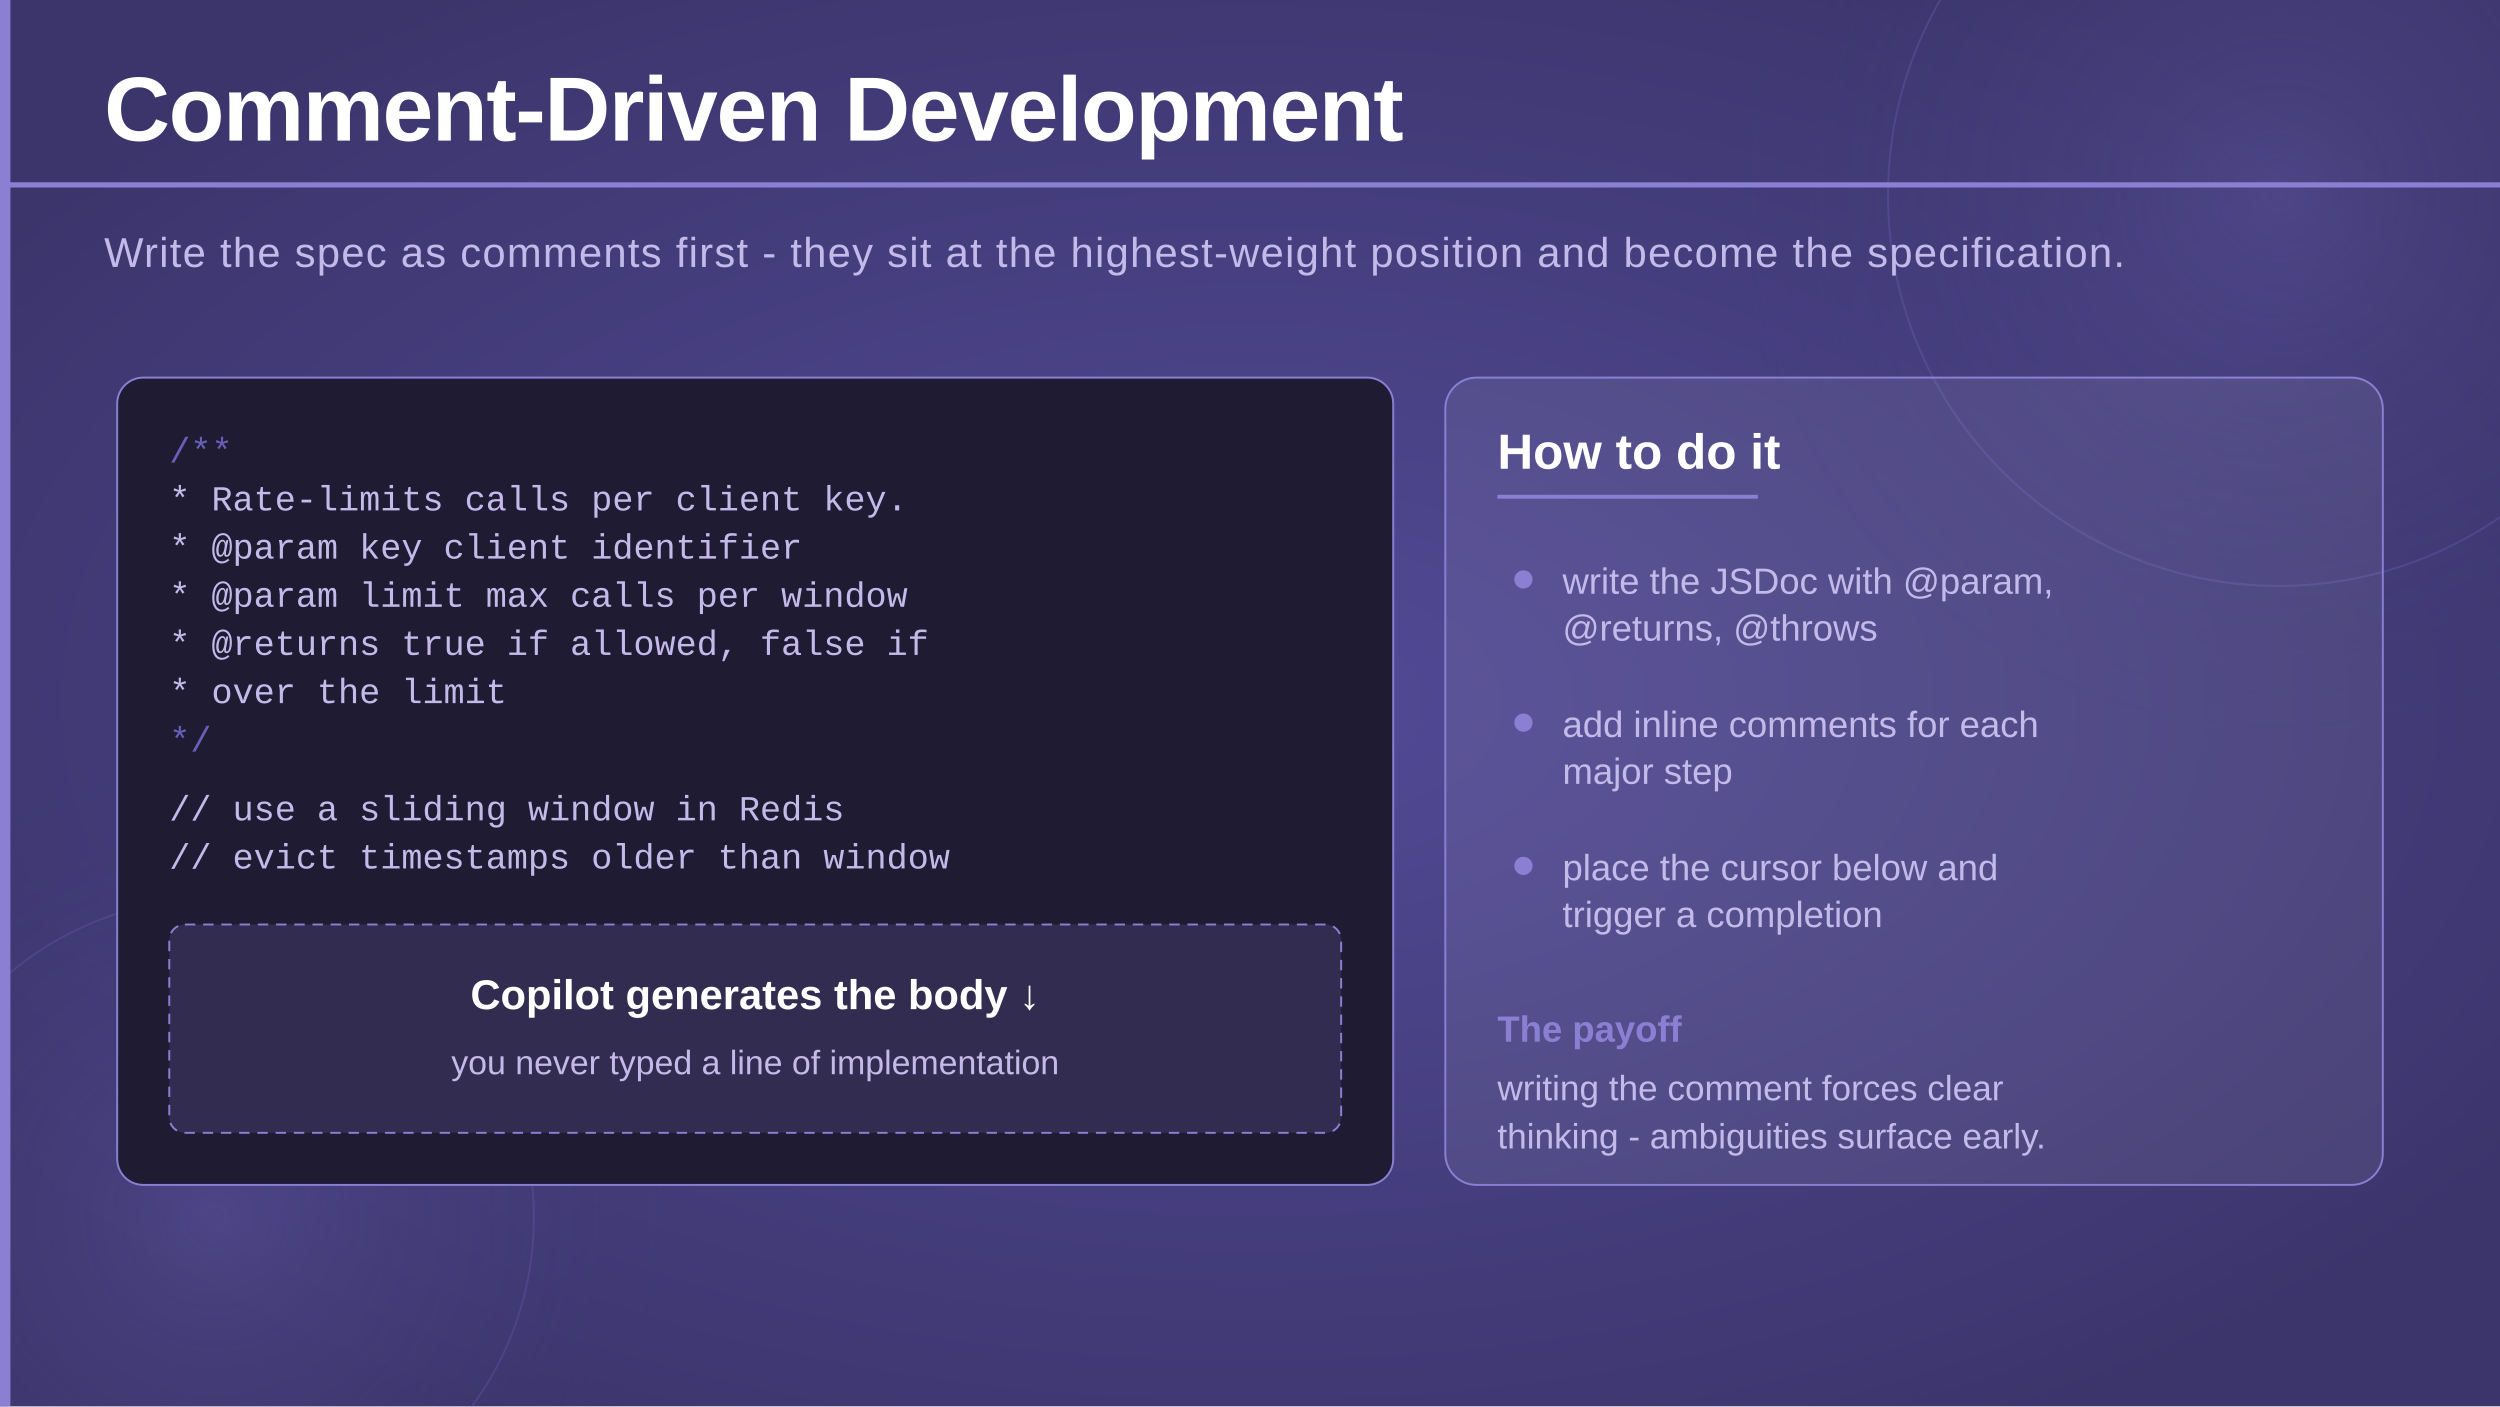
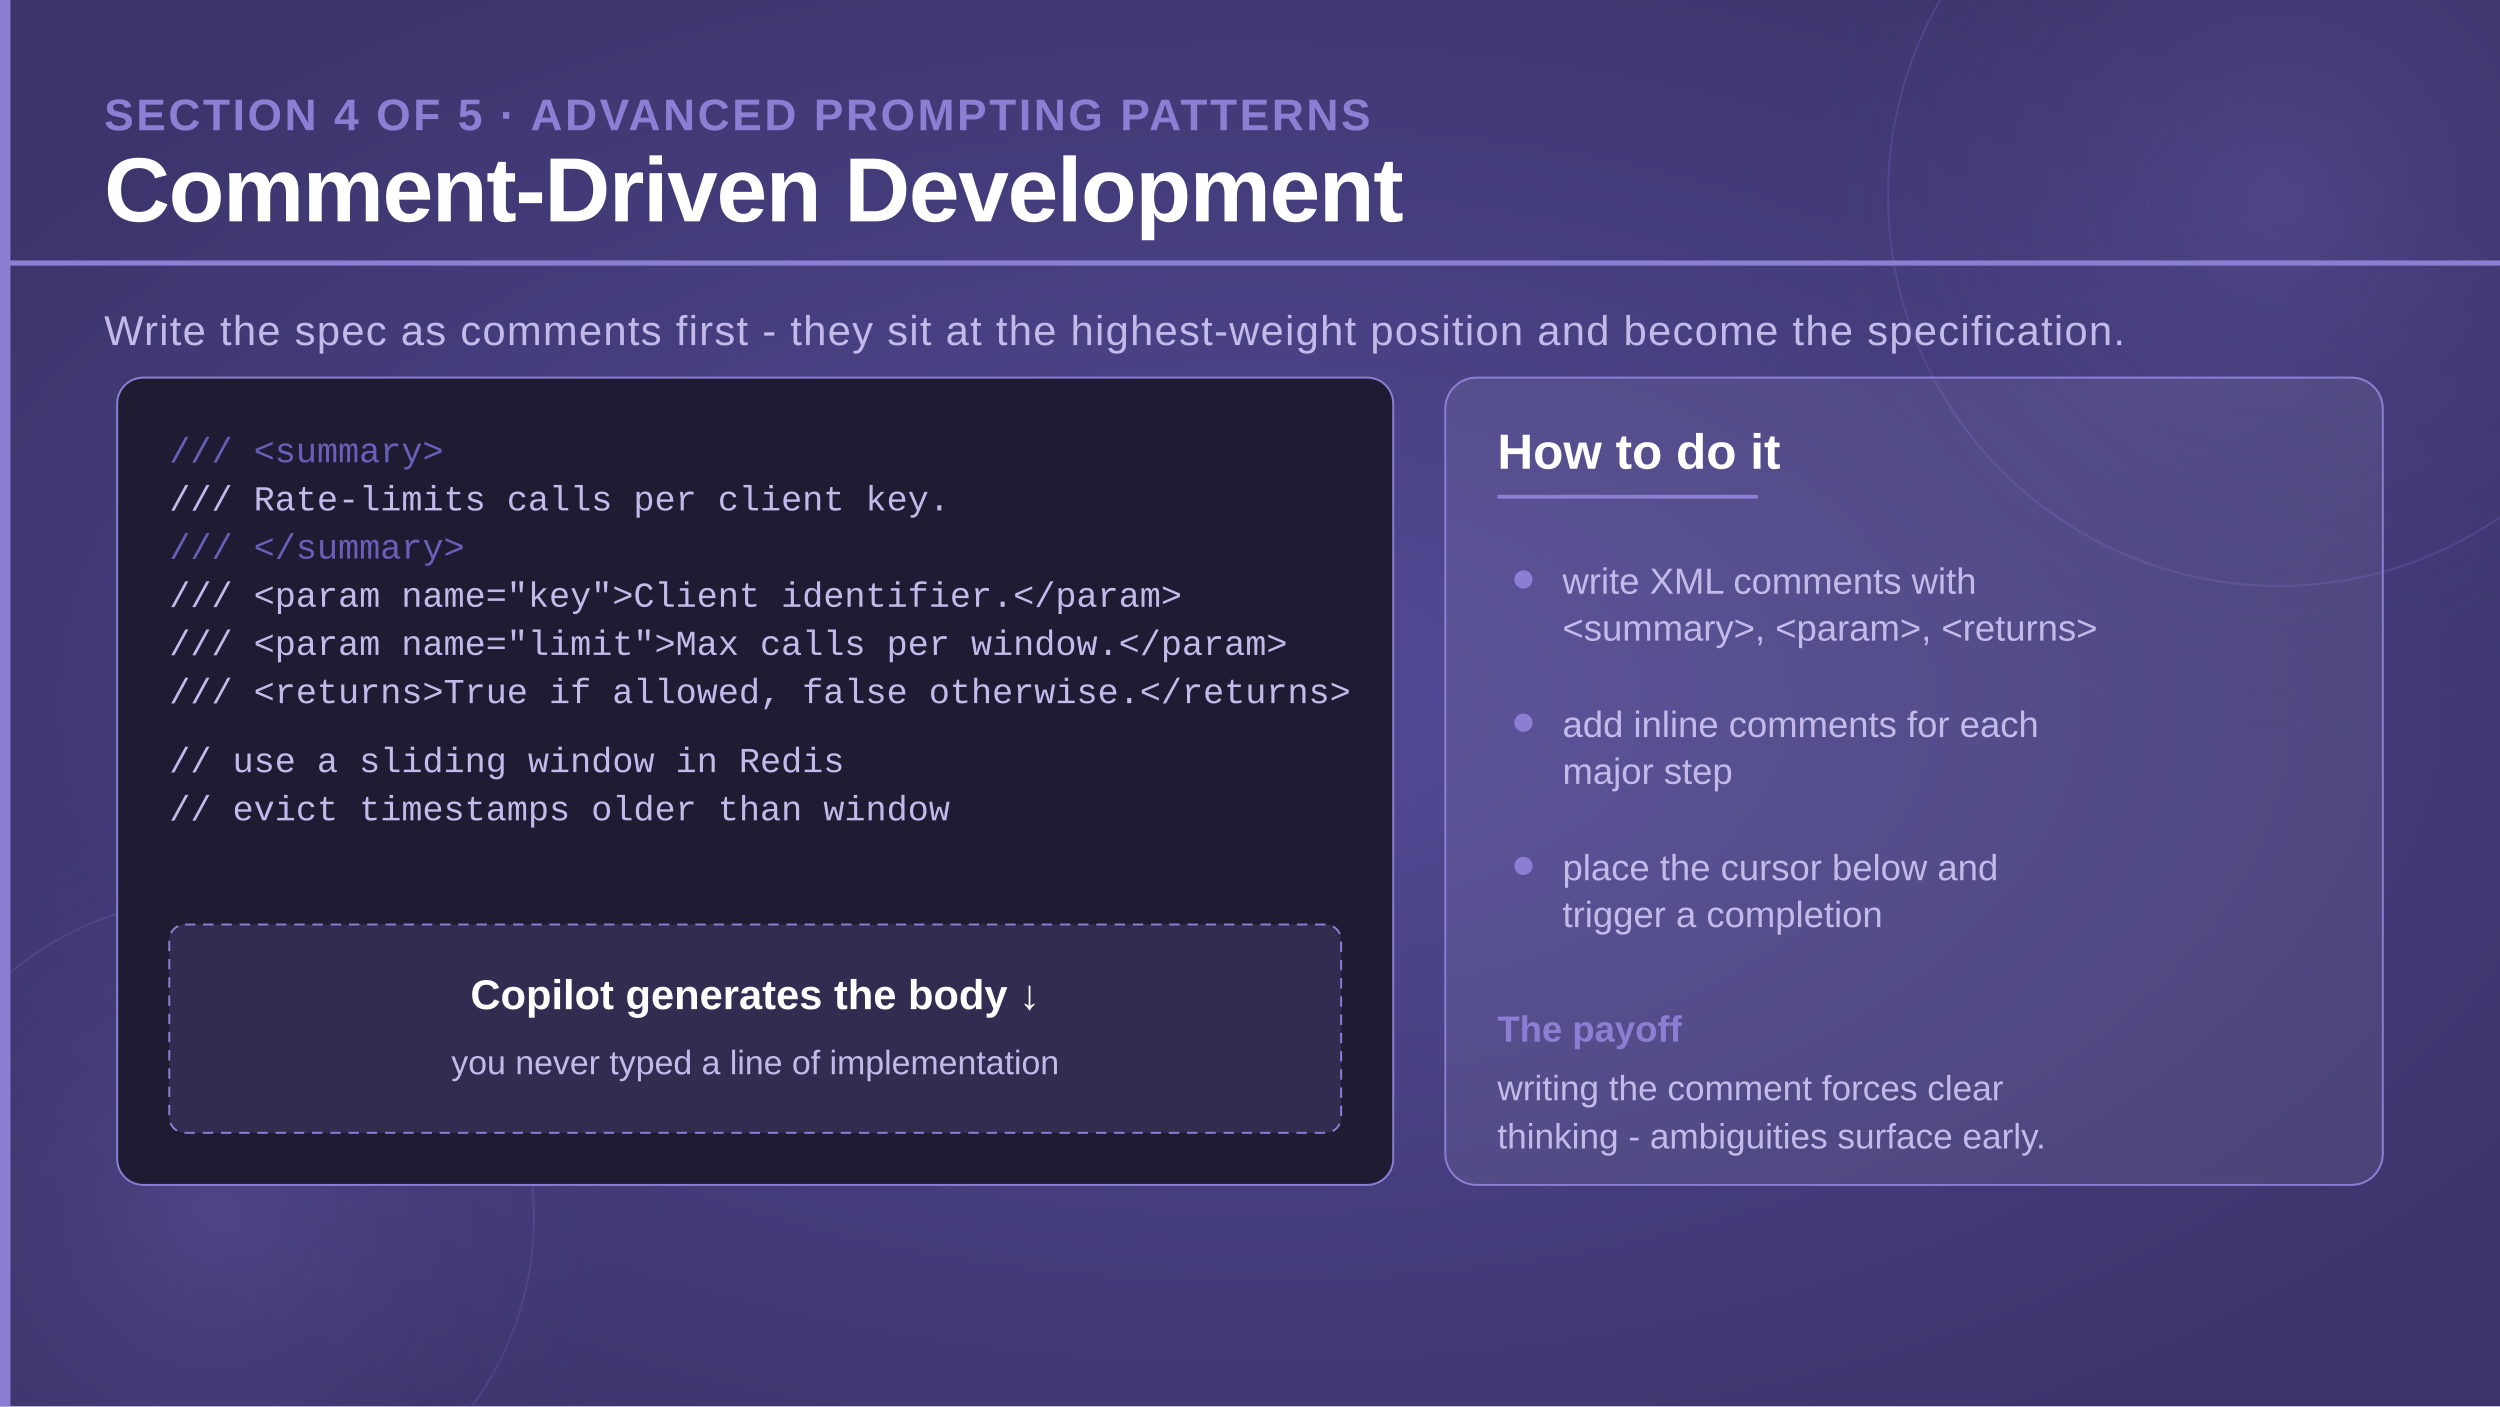
<svg xmlns="http://www.w3.org/2000/svg" viewBox="0 0 1920 1080" width="1920" height="1080">
  <defs>
    <radialGradient id="bgGlow" cx="50%" cy="50%" r="60%">
      <stop offset="0%" stop-color="#524a96" stop-opacity="1" />
      <stop offset="100%" stop-color="#3c356c" stop-opacity="1" />
    </radialGradient>
    <radialGradient id="circleGlow" cx="50%" cy="50%" r="50%">
      <stop offset="0%" stop-color="#7c70c8" stop-opacity="0.25" />
      <stop offset="100%" stop-color="#3c356c" stop-opacity="0" />
    </radialGradient>
  </defs>
  <rect width="1920" height="1080" fill="url(#bgGlow)" />
  <circle cx="1750" cy="150" r="420" fill="url(#circleGlow)" />
  <circle cx="1750" cy="150" r="300" fill="none" stroke="#6a5fb8" stroke-width="1.5" opacity="0.35" />
  <circle cx="165" cy="935" r="350" fill="url(#circleGlow)" />
  <circle cx="165" cy="935" r="245" fill="none" stroke="#6a5fb8" stroke-width="1.5" opacity="0.3" />
  <rect x="0" y="0" width="8" height="1080" fill="#8b7fd4" />
-   <text x="80" y="108" font-family="'Segoe UI', 'Helvetica Neue', Arial, sans-serif" font-size="70" font-weight="700" fill="#ffffff" letter-spacing="-1">Comment-Driven Development</text>
-   <rect x="0" y="140" width="1920" height="4" fill="#8b7fd4" />
-   <text x="80" y="205" font-family="'Segoe UI', 'Helvetica Neue', Arial, sans-serif" font-size="32" font-weight="300" fill="#c4baea" letter-spacing="1">
+   <text x="80" y="100" font-family="'Segoe UI', 'Helvetica Neue', Arial, sans-serif" font-size="34" font-weight="700" fill="#8b7fd4" letter-spacing="2">SECTION 4 OF 5 · ADVANCED PROMPTING PATTERNS</text>
+   <text x="80" y="170" font-family="'Segoe UI', 'Helvetica Neue', Arial, sans-serif" font-size="70" font-weight="700" fill="#ffffff" letter-spacing="-1">Comment-Driven Development</text>
+   <rect x="0" y="200" width="1920" height="4" fill="#8b7fd4" />
+   <text x="80" y="265" font-family="'Segoe UI', 'Helvetica Neue', Arial, sans-serif" font-size="32" font-weight="300" fill="#c4baea" letter-spacing="1">
    Write the spec as comments first - they sit at the highest-weight position and become the specification.
  </text>
  <rect x="90" y="290" width="980" height="620" rx="20" fill="#1e1b33" stroke="#8b7fd4" stroke-width="1.5" />
-   <text x="130" y="355" font-family="'Consolas', 'Courier New', monospace" font-size="27" fill="#6a5fb8">/**</text>
-   <text x="130" y="392" font-family="'Consolas', 'Courier New', monospace" font-size="27" fill="#c4baea"> * Rate-limits calls per client key.</text>
-   <text x="130" y="429" font-family="'Consolas', 'Courier New', monospace" font-size="27" fill="#c4baea"> * @param key   client identifier</text>
-   <text x="130" y="466" font-family="'Consolas', 'Courier New', monospace" font-size="27" fill="#c4baea"> * @param limit max calls per window</text>
-   <text x="130" y="503" font-family="'Consolas', 'Courier New', monospace" font-size="27" fill="#c4baea"> * @returns true if allowed, false if</text>
-   <text x="130" y="540" font-family="'Consolas', 'Courier New', monospace" font-size="27" fill="#c4baea"> *          over the limit</text>
-   <text x="130" y="577" font-family="'Consolas', 'Courier New', monospace" font-size="27" fill="#6a5fb8"> */</text>
-   <text x="130" y="630" font-family="'Consolas', 'Courier New', monospace" font-size="27" fill="#c4baea">// use a sliding window in Redis</text>
-   <text x="130" y="667" font-family="'Consolas', 'Courier New', monospace" font-size="27" fill="#c4baea">// evict timestamps older than window</text>
+   <text x="130" y="355" font-family="'Consolas', 'Courier New', monospace" font-size="27" fill="#6a5fb8">/// &lt;summary&gt;</text>
+   <text x="130" y="392" font-family="'Consolas', 'Courier New', monospace" font-size="27" fill="#c4baea">/// Rate-limits calls per client key.</text>
+   <text x="130" y="429" font-family="'Consolas', 'Courier New', monospace" font-size="27" fill="#6a5fb8">/// &lt;/summary&gt;</text>
+   <text x="130" y="466" font-family="'Consolas', 'Courier New', monospace" font-size="27" fill="#c4baea">/// &lt;param name="key"&gt;Client identifier.&lt;/param&gt;</text>
+   <text x="130" y="503" font-family="'Consolas', 'Courier New', monospace" font-size="27" fill="#c4baea">/// &lt;param name="limit"&gt;Max calls per window.&lt;/param&gt;</text>
+   <text x="130" y="540" font-family="'Consolas', 'Courier New', monospace" font-size="27" fill="#c4baea">/// &lt;returns&gt;True if allowed, false otherwise.&lt;/returns&gt;</text>
+   <text x="130" y="593" font-family="'Consolas', 'Courier New', monospace" font-size="27" fill="#c4baea">// use a sliding window in Redis</text>
+   <text x="130" y="630" font-family="'Consolas', 'Courier New', monospace" font-size="27" fill="#c4baea">// evict timestamps older than window</text>
  <rect x="130" y="710" width="900" height="160" rx="12" fill="#8b7fd4" fill-opacity="0.18" stroke="#8b7fd4" stroke-width="1.5" stroke-dasharray="8 6" />
  <text x="580" y="775" text-anchor="middle" font-family="'Segoe UI', 'Helvetica Neue', Arial, sans-serif" font-size="32" font-weight="700" fill="#ffffff">Copilot generates the body ↓</text>
  <text x="580" y="825" text-anchor="middle" font-family="'Segoe UI', 'Helvetica Neue', Arial, sans-serif" font-size="26" font-weight="300" fill="#c4baea">you never typed a line of implementation</text>
  <rect x="1110" y="290" width="720" height="620" rx="24" fill="#ffffff" fill-opacity="0.07" stroke="#8b7fd4" stroke-width="1.5" />
  <text x="1150" y="360" font-family="'Segoe UI', 'Helvetica Neue', Arial, sans-serif" font-size="38" font-weight="700" fill="#ffffff">How to do it</text>
  <rect x="1150" y="380" width="200" height="3" fill="#8b7fd4" />
  <circle cx="1170" cy="445" r="7" fill="#8b7fd4" />
-   <text x="1200" y="456" font-family="'Segoe UI', 'Helvetica Neue', Arial, sans-serif" font-size="28" font-weight="300" fill="#c4baea">write the JSDoc with @param,</text>
-   <text x="1200" y="492" font-family="'Segoe UI', 'Helvetica Neue', Arial, sans-serif" font-size="28" font-weight="300" fill="#c4baea">@returns, @throws</text>
+   <text x="1200" y="456" font-family="'Segoe UI', 'Helvetica Neue', Arial, sans-serif" font-size="28" font-weight="300" fill="#c4baea">write XML comments with</text>
+   <text x="1200" y="492" font-family="'Segoe UI', 'Helvetica Neue', Arial, sans-serif" font-size="28" font-weight="300" fill="#c4baea">&lt;summary&gt;, &lt;param&gt;, &lt;returns&gt;</text>
  <circle cx="1170" cy="555" r="7" fill="#8b7fd4" />
  <text x="1200" y="566" font-family="'Segoe UI', 'Helvetica Neue', Arial, sans-serif" font-size="28" font-weight="300" fill="#c4baea">add inline comments for each</text>
  <text x="1200" y="602" font-family="'Segoe UI', 'Helvetica Neue', Arial, sans-serif" font-size="28" font-weight="300" fill="#c4baea">major step</text>
  <circle cx="1170" cy="665" r="7" fill="#8b7fd4" />
  <text x="1200" y="676" font-family="'Segoe UI', 'Helvetica Neue', Arial, sans-serif" font-size="28" font-weight="300" fill="#c4baea">place the cursor below and</text>
  <text x="1200" y="712" font-family="'Segoe UI', 'Helvetica Neue', Arial, sans-serif" font-size="28" font-weight="300" fill="#c4baea">trigger a completion</text>
  <text x="1150" y="800" font-family="'Segoe UI', 'Helvetica Neue', Arial, sans-serif" font-size="28" font-weight="700" fill="#8b7fd4">The payoff</text>
  <text x="1150" y="845" font-family="'Segoe UI', 'Helvetica Neue', Arial, sans-serif" font-size="27" font-weight="300" fill="#c4baea">writing the comment forces clear</text>
  <text x="1150" y="882" font-family="'Segoe UI', 'Helvetica Neue', Arial, sans-serif" font-size="27" font-weight="300" fill="#c4baea">thinking - ambiguities surface early.</text>
</svg>
